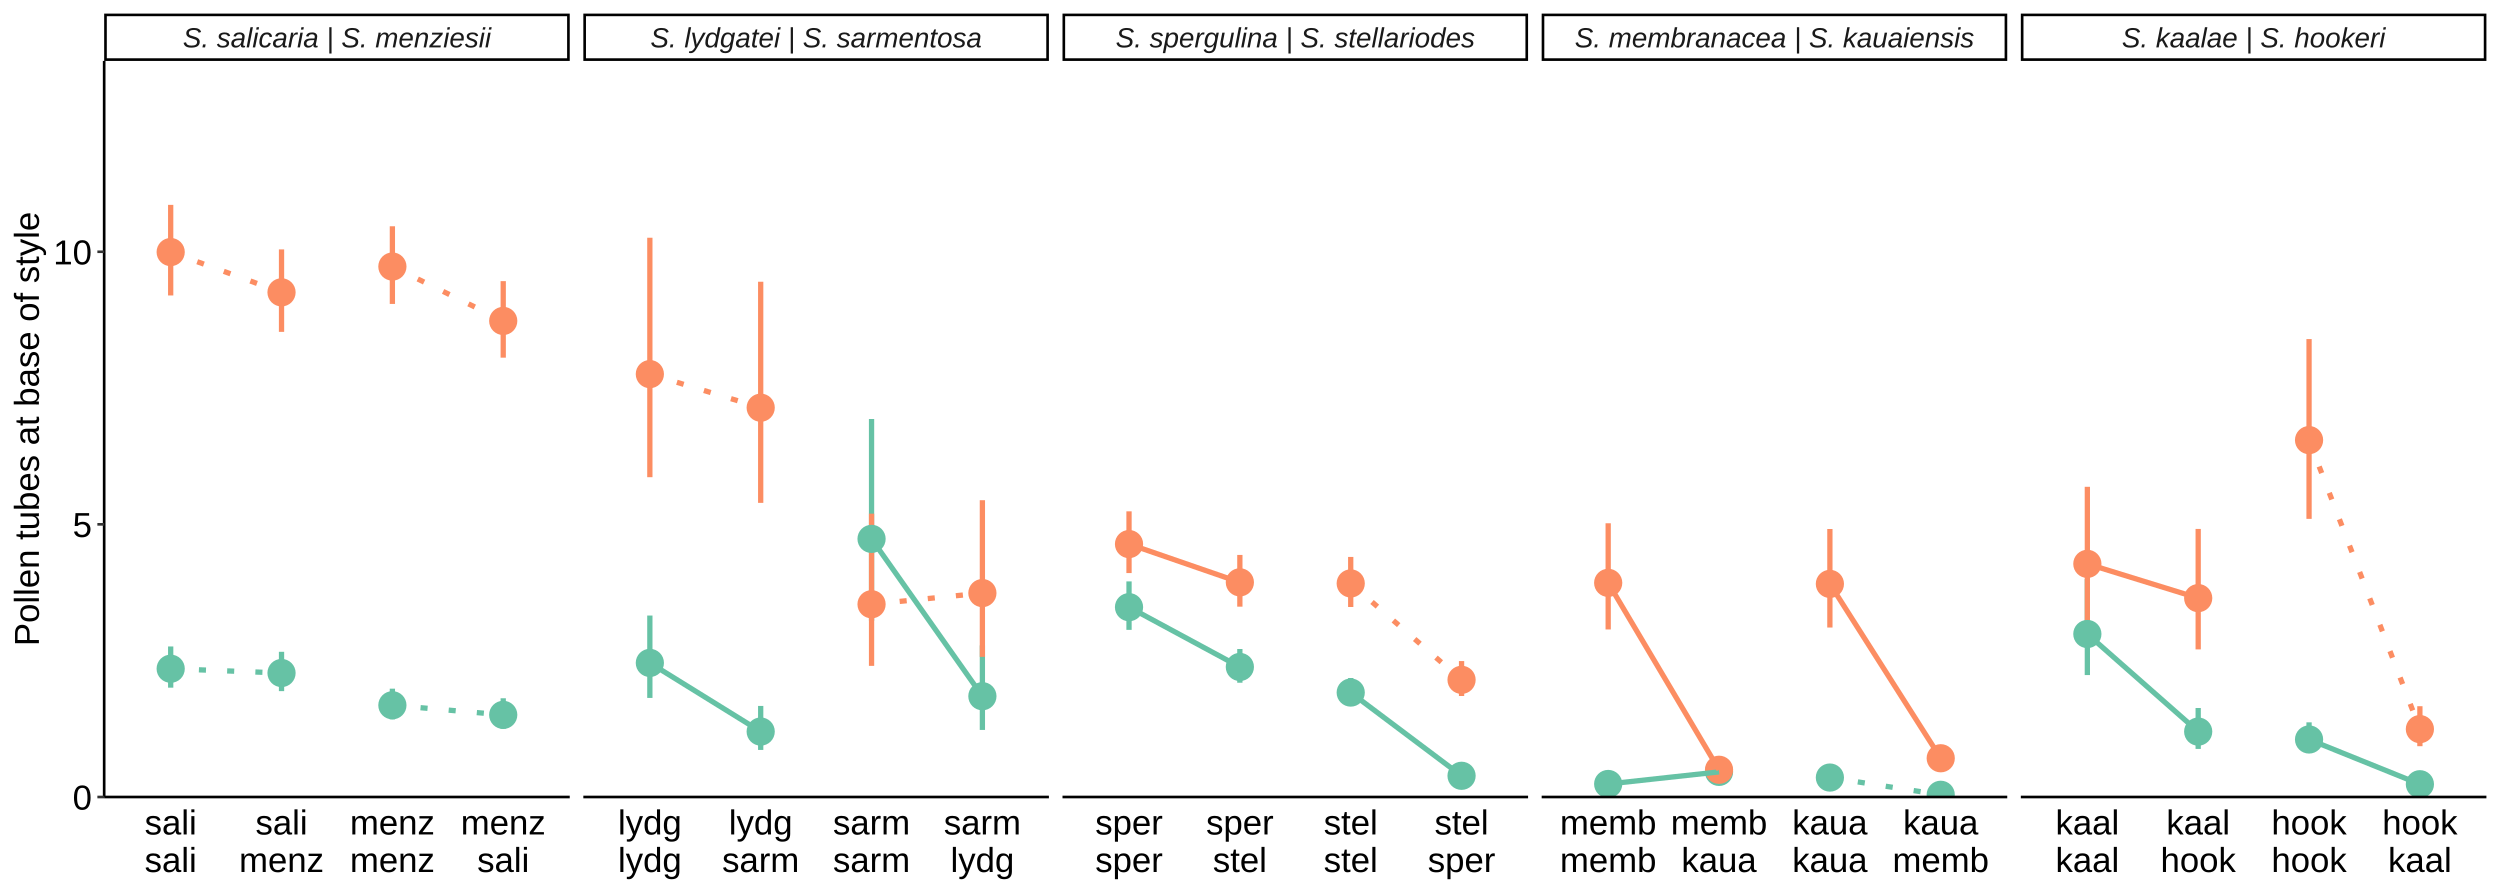
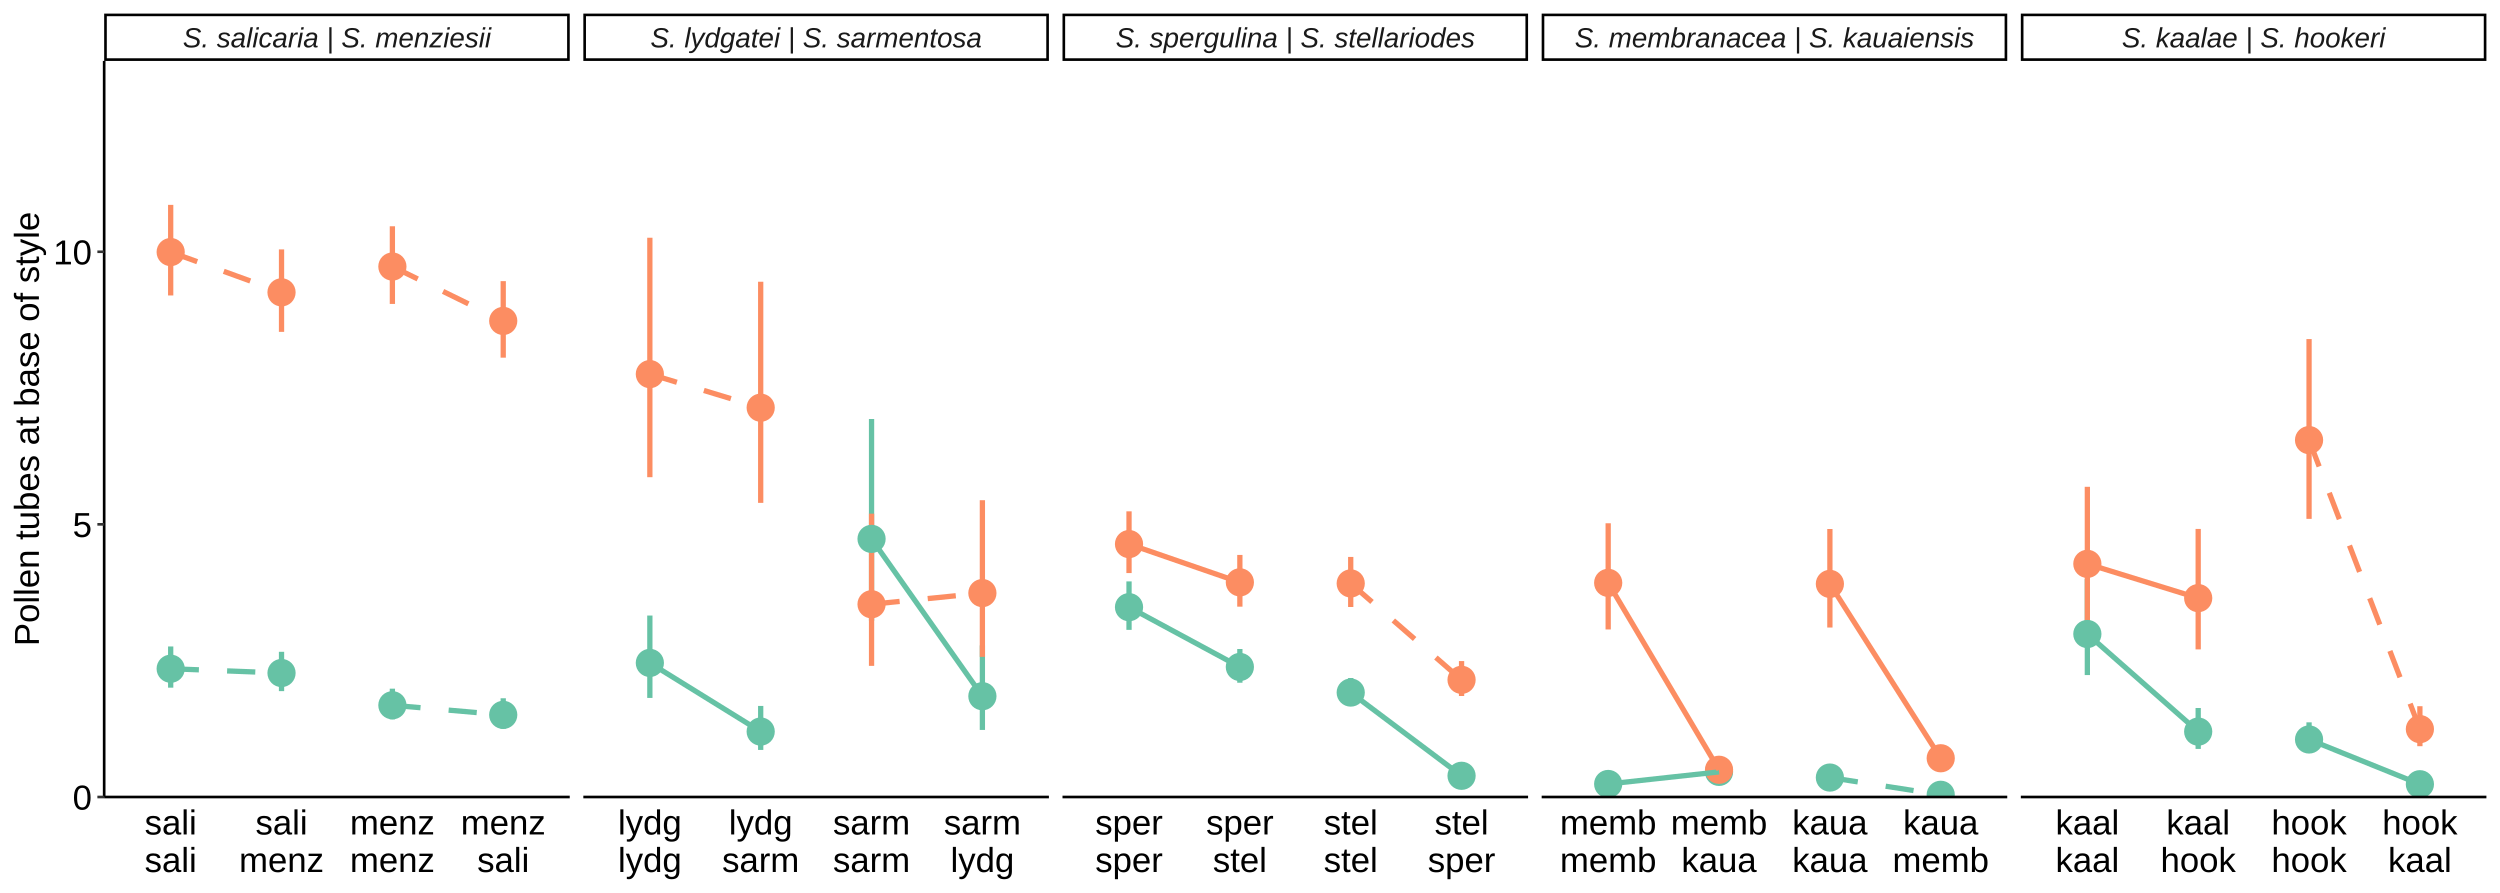
<svg xmlns="http://www.w3.org/2000/svg" class="svglite" width="1008.00pt" height="360.00pt" viewBox="0 0 1008.00 360.00">
  <defs>
    <style type="text/css">
    .svglite line, .svglite polyline, .svglite polygon, .svglite path, .svglite rect, .svglite circle {
      fill: none;
      stroke: #000000;
      stroke-linecap: round;
      stroke-linejoin: round;
      stroke-miterlimit: 10.00;
    }
    .svglite text {
      white-space: pre;
    }
  </style>
  </defs>
  <rect width="100%" height="100%" style="stroke: none; fill: #FFFFFF;" />
  <defs>
    <clipPath id="cpMC4wMHwxMDA4LjAwfDAuMDB8MzYwLjAw">
      <rect x="0.00" y="0.00" width="1008.00" height="360.00" />
    </clipPath>
  </defs>
  <g clip-path="url(#cpMC4wMHwxMDA4LjAwfDAuMDB8MzYwLjAw)">
    <rect x="0" y="0.00" width="1008.00" height="360.00" style="stroke-width: 1.07; stroke: #FFFFFF; fill: #FFFFFF;" />
  </g>
  <defs>
    <clipPath id="cpNDIuMDB8MjI5LjcyfDI0LjU2fDMyMS4zNA==">
      <rect x="42.00" y="24.56" width="187.72" height="296.77" />
    </clipPath>
  </defs>
  <g clip-path="url(#cpNDIuMDB8MjI5LjcyfDI0LjU2fDMyMS4zNA==)">
    <rect x="42.00" y="24.56" width="187.72" height="296.77" style="stroke-width: 1.07; stroke: none; fill: #FFFFFF;" />
    <line x1="68.82" y1="277.28" x2="68.82" y2="260.65" style="stroke-width: 2.13; stroke: #66C2A5; stroke-linecap: butt;" />
    <line x1="68.82" y1="119.14" x2="68.82" y2="82.60" style="stroke-width: 2.13; stroke: #FC8D62; stroke-linecap: butt;" />
    <line x1="113.51" y1="278.67" x2="113.51" y2="262.80" style="stroke-width: 2.13; stroke: #66C2A5; stroke-linecap: butt;" />
    <line x1="113.51" y1="133.82" x2="113.51" y2="100.56" style="stroke-width: 2.13; stroke: #FC8D62; stroke-linecap: butt;" />
    <line x1="158.21" y1="290.03" x2="158.21" y2="277.66" style="stroke-width: 2.13; stroke: #66C2A5; stroke-linecap: butt;" />
    <line x1="158.21" y1="122.55" x2="158.21" y2="91.24" style="stroke-width: 2.13; stroke: #FC8D62; stroke-linecap: butt;" />
    <line x1="202.90" y1="293.82" x2="202.90" y2="281.54" style="stroke-width: 2.13; stroke: #66C2A5; stroke-linecap: butt;" />
    <line x1="202.90" y1="144.20" x2="202.90" y2="113.36" style="stroke-width: 2.13; stroke: #FC8D62; stroke-linecap: butt;" />
    <circle cx="68.82" cy="269.63" r="4.98" style="stroke-width: 1.42; stroke: #66C2A5; fill: #66C2A5;" />
    <circle cx="68.82" cy="101.63" r="4.98" style="stroke-width: 1.42; stroke: #FC8D62; fill: #FC8D62;" />
    <circle cx="113.51" cy="271.36" r="4.98" style="stroke-width: 1.42; stroke: #66C2A5; fill: #66C2A5;" />
    <circle cx="113.51" cy="117.87" r="4.98" style="stroke-width: 1.42; stroke: #FC8D62; fill: #FC8D62;" />
    <circle cx="158.21" cy="284.36" r="4.98" style="stroke-width: 1.42; stroke: #66C2A5; fill: #66C2A5;" />
    <circle cx="158.21" cy="107.47" r="4.98" style="stroke-width: 1.42; stroke: #FC8D62; fill: #FC8D62;" />
    <circle cx="202.90" cy="288.24" r="4.98" style="stroke-width: 1.42; stroke: #66C2A5; fill: #66C2A5;" />
    <circle cx="202.90" cy="129.40" r="4.98" style="stroke-width: 1.42; stroke: #FC8D62; fill: #FC8D62;" />
-     <line x1="68.82" y1="269.63" x2="113.51" y2="271.36" style="stroke-width: 2.13; stroke: #66C2A5; stroke-dasharray: 2.85,8.54; stroke-linecap: butt;" />
-     <line x1="68.82" y1="101.63" x2="113.51" y2="117.87" style="stroke-width: 2.13; stroke: #FC8D62; stroke-dasharray: 2.85,8.54; stroke-linecap: butt;" />
-     <line x1="158.21" y1="284.36" x2="202.90" y2="288.24" style="stroke-width: 2.13; stroke: #66C2A5; stroke-dasharray: 2.85,8.54; stroke-linecap: butt;" />
-     <line x1="158.21" y1="107.47" x2="202.90" y2="129.40" style="stroke-width: 2.13; stroke: #FC8D62; stroke-dasharray: 2.85,8.54; stroke-linecap: butt;" />
+     <line x1="68.82" y1="269.63" x2="113.51" y2="271.36" style="stroke-width: 2.13; stroke: #66C2A5; stroke-dasharray: 11.38,11.38; stroke-linecap: butt;" />
+     <line x1="68.82" y1="101.63" x2="113.51" y2="117.87" style="stroke-width: 2.13; stroke: #FC8D62; stroke-dasharray: 11.38,11.38; stroke-linecap: butt;" />
+     <line x1="158.21" y1="284.36" x2="202.90" y2="288.24" style="stroke-width: 2.13; stroke: #66C2A5; stroke-dasharray: 11.38,11.38; stroke-linecap: butt;" />
+     <line x1="158.21" y1="107.47" x2="202.90" y2="129.40" style="stroke-width: 2.13; stroke: #FC8D62; stroke-dasharray: 11.38,11.38; stroke-linecap: butt;" />
  </g>
  <g clip-path="url(#cpMC4wMHwxMDA4LjAwfDAuMDB8MzYwLjAw)">
</g>
  <defs>
    <clipPath id="cpMjM1LjIwfDQyMi45MnwyNC41NnwzMjEuMzQ=">
      <rect x="235.20" y="24.56" width="187.72" height="296.77" />
    </clipPath>
  </defs>
  <g clip-path="url(#cpMjM1LjIwfDQyMi45MnwyNC41NnwzMjEuMzQ=)">
    <rect x="235.20" y="24.56" width="187.72" height="296.77" style="stroke-width: 1.07; stroke: none; fill: #FFFFFF;" />
    <line x1="262.02" y1="281.41" x2="262.02" y2="248.19" style="stroke-width: 2.13; stroke: #66C2A5; stroke-linecap: butt;" />
    <line x1="262.02" y1="192.42" x2="262.02" y2="95.86" style="stroke-width: 2.13; stroke: #FC8D62; stroke-linecap: butt;" />
    <line x1="306.71" y1="302.38" x2="306.71" y2="284.63" style="stroke-width: 2.13; stroke: #66C2A5; stroke-linecap: butt;" />
    <line x1="306.71" y1="202.76" x2="306.71" y2="113.59" style="stroke-width: 2.13; stroke: #FC8D62; stroke-linecap: butt;" />
    <line x1="351.41" y1="250.27" x2="351.41" y2="168.95" style="stroke-width: 2.13; stroke: #66C2A5; stroke-linecap: butt;" />
    <line x1="351.41" y1="268.48" x2="351.41" y2="207.10" style="stroke-width: 2.13; stroke: #FC8D62; stroke-linecap: butt;" />
    <line x1="396.10" y1="294.32" x2="396.10" y2="260.23" style="stroke-width: 2.13; stroke: #66C2A5; stroke-linecap: butt;" />
    <line x1="396.10" y1="264.85" x2="396.10" y2="201.69" style="stroke-width: 2.13; stroke: #FC8D62; stroke-linecap: butt;" />
    <circle cx="262.02" cy="267.29" r="4.98" style="stroke-width: 1.42; stroke: #66C2A5; fill: #66C2A5;" />
    <circle cx="262.02" cy="150.84" r="4.98" style="stroke-width: 1.42; stroke: #FC8D62; fill: #FC8D62;" />
    <circle cx="306.71" cy="294.96" r="4.98" style="stroke-width: 1.42; stroke: #66C2A5; fill: #66C2A5;" />
    <circle cx="306.71" cy="164.38" r="4.98" style="stroke-width: 1.42; stroke: #FC8D62; fill: #FC8D62;" />
    <circle cx="351.41" cy="217.28" r="4.98" style="stroke-width: 1.42; stroke: #66C2A5; fill: #66C2A5;" />
    <circle cx="351.41" cy="243.63" r="4.98" style="stroke-width: 1.42; stroke: #FC8D62; fill: #FC8D62;" />
    <circle cx="396.10" cy="280.71" r="4.98" style="stroke-width: 1.42; stroke: #66C2A5; fill: #66C2A5;" />
    <circle cx="396.10" cy="239.13" r="4.98" style="stroke-width: 1.42; stroke: #FC8D62; fill: #FC8D62;" />
    <line x1="262.02" y1="267.29" x2="306.71" y2="294.96" style="stroke-width: 2.13; stroke: #66C2A5; stroke-linecap: butt;" />
-     <line x1="262.02" y1="150.84" x2="306.71" y2="164.38" style="stroke-width: 2.13; stroke: #FC8D62; stroke-dasharray: 2.85,8.54; stroke-linecap: butt;" />
+     <line x1="262.02" y1="150.84" x2="306.71" y2="164.38" style="stroke-width: 2.13; stroke: #FC8D62; stroke-dasharray: 11.38,11.38; stroke-linecap: butt;" />
    <line x1="351.41" y1="217.28" x2="396.10" y2="280.71" style="stroke-width: 2.13; stroke: #66C2A5; stroke-linecap: butt;" />
-     <line x1="351.41" y1="243.63" x2="396.10" y2="239.13" style="stroke-width: 2.13; stroke: #FC8D62; stroke-dasharray: 2.85,8.54; stroke-linecap: butt;" />
+     <line x1="351.41" y1="243.63" x2="396.10" y2="239.13" style="stroke-width: 2.13; stroke: #FC8D62; stroke-dasharray: 11.38,11.38; stroke-linecap: butt;" />
  </g>
  <g clip-path="url(#cpMC4wMHwxMDA4LjAwfDAuMDB8MzYwLjAw)">
</g>
  <defs>
    <clipPath id="cpNDI4LjQwfDYxNi4xMnwyNC41NnwzMjEuMzQ=">
      <rect x="428.40" y="24.56" width="187.72" height="296.77" />
    </clipPath>
  </defs>
  <g clip-path="url(#cpNDI4LjQwfDYxNi4xMnwyNC41NnwzMjEuMzQ=)">
    <rect x="428.40" y="24.56" width="187.72" height="296.77" style="stroke-width: 1.07; stroke: none; fill: #FFFFFF;" />
    <line x1="455.22" y1="253.97" x2="455.22" y2="234.41" style="stroke-width: 2.13; stroke: #66C2A5; stroke-linecap: butt;" />
    <line x1="455.22" y1="231.05" x2="455.22" y2="206.17" style="stroke-width: 2.13; stroke: #FC8D62; stroke-linecap: butt;" />
    <line x1="499.91" y1="275.29" x2="499.91" y2="261.68" style="stroke-width: 2.13; stroke: #66C2A5; stroke-linecap: butt;" />
    <line x1="499.91" y1="244.60" x2="499.91" y2="223.74" style="stroke-width: 2.13; stroke: #FC8D62; stroke-linecap: butt;" />
    <line x1="544.61" y1="284.39" x2="544.61" y2="273.36" style="stroke-width: 2.13; stroke: #66C2A5; stroke-linecap: butt;" />
    <line x1="544.61" y1="244.73" x2="544.61" y2="224.56" style="stroke-width: 2.13; stroke: #FC8D62; stroke-linecap: butt;" />
    <line x1="589.30" y1="314.79" x2="589.30" y2="310.21" style="stroke-width: 2.13; stroke: #66C2A5; stroke-linecap: butt;" />
    <line x1="589.30" y1="280.63" x2="589.30" y2="266.54" style="stroke-width: 2.13; stroke: #FC8D62; stroke-linecap: butt;" />
    <circle cx="455.22" cy="244.81" r="4.98" style="stroke-width: 1.42; stroke: #66C2A5; fill: #66C2A5;" />
    <circle cx="455.22" cy="219.37" r="4.98" style="stroke-width: 1.42; stroke: #FC8D62; fill: #FC8D62;" />
    <circle cx="499.91" cy="268.92" r="4.98" style="stroke-width: 1.42; stroke: #66C2A5; fill: #66C2A5;" />
    <circle cx="499.91" cy="234.80" r="4.98" style="stroke-width: 1.42; stroke: #FC8D62; fill: #FC8D62;" />
    <circle cx="544.61" cy="279.24" r="4.98" style="stroke-width: 1.42; stroke: #66C2A5; fill: #66C2A5;" />
    <circle cx="544.61" cy="235.24" r="4.98" style="stroke-width: 1.42; stroke: #FC8D62; fill: #FC8D62;" />
    <circle cx="589.30" cy="312.80" r="4.98" style="stroke-width: 1.42; stroke: #66C2A5; fill: #66C2A5;" />
    <circle cx="589.30" cy="274.11" r="4.98" style="stroke-width: 1.42; stroke: #FC8D62; fill: #FC8D62;" />
    <line x1="455.22" y1="244.81" x2="499.91" y2="268.92" style="stroke-width: 2.13; stroke: #66C2A5; stroke-linecap: butt;" />
    <line x1="455.22" y1="219.37" x2="499.91" y2="234.80" style="stroke-width: 2.13; stroke: #FC8D62; stroke-linecap: butt;" />
    <line x1="544.61" y1="279.24" x2="589.30" y2="312.80" style="stroke-width: 2.13; stroke: #66C2A5; stroke-linecap: butt;" />
-     <line x1="544.61" y1="235.24" x2="589.30" y2="274.11" style="stroke-width: 2.13; stroke: #FC8D62; stroke-dasharray: 2.85,8.54; stroke-linecap: butt;" />
+     <line x1="544.61" y1="235.24" x2="589.30" y2="274.11" style="stroke-width: 2.13; stroke: #FC8D62; stroke-dasharray: 11.38,11.38; stroke-linecap: butt;" />
  </g>
  <g clip-path="url(#cpMC4wMHwxMDA4LjAwfDAuMDB8MzYwLjAw)">
</g>
  <defs>
    <clipPath id="cpNjIxLjYwfDgwOS4zMnwyNC41NnwzMjEuMzQ=">
      <rect x="621.60" y="24.56" width="187.72" height="296.77" />
    </clipPath>
  </defs>
  <g clip-path="url(#cpNjIxLjYwfDgwOS4zMnwyNC41NnwzMjEuMzQ=)">
    <rect x="621.60" y="24.56" width="187.72" height="296.77" style="stroke-width: 1.07; stroke: none; fill: #FFFFFF;" />
    <line x1="648.42" y1="317.62" x2="648.42" y2="313.95" style="stroke-width: 2.13; stroke: #66C2A5; stroke-linecap: butt;" />
    <line x1="648.42" y1="253.81" x2="648.42" y2="210.97" style="stroke-width: 2.13; stroke: #FC8D62; stroke-linecap: butt;" />
    <line x1="693.11" y1="313.66" x2="693.11" y2="307.99" style="stroke-width: 2.13; stroke: #66C2A5; stroke-linecap: butt;" />
    <line x1="693.11" y1="313.03" x2="693.11" y2="306.85" style="stroke-width: 2.13; stroke: #FC8D62; stroke-linecap: butt;" />
    <line x1="737.81" y1="315.53" x2="737.81" y2="310.78" style="stroke-width: 2.13; stroke: #66C2A5; stroke-linecap: butt;" />
    <line x1="737.81" y1="253.03" x2="737.81" y2="213.28" style="stroke-width: 2.13; stroke: #FC8D62; stroke-linecap: butt;" />
    <line x1="782.50" y1="320.84" x2="782.50" y2="319.77" style="stroke-width: 2.13; stroke: #66C2A5; stroke-linecap: butt;" />
    <line x1="782.50" y1="309.62" x2="782.50" y2="300.53" style="stroke-width: 2.13; stroke: #FC8D62; stroke-linecap: butt;" />
    <circle cx="648.42" cy="316.10" r="4.98" style="stroke-width: 1.42; stroke: #66C2A5; fill: #66C2A5;" />
    <circle cx="648.42" cy="235.01" r="4.98" style="stroke-width: 1.42; stroke: #FC8D62; fill: #FC8D62;" />
    <circle cx="693.11" cy="311.22" r="4.98" style="stroke-width: 1.42; stroke: #66C2A5; fill: #66C2A5;" />
    <circle cx="693.11" cy="310.37" r="4.98" style="stroke-width: 1.42; stroke: #FC8D62; fill: #FC8D62;" />
    <circle cx="737.81" cy="313.51" r="4.98" style="stroke-width: 1.42; stroke: #66C2A5; fill: #66C2A5;" />
    <circle cx="737.81" cy="235.43" r="4.98" style="stroke-width: 1.42; stroke: #FC8D62; fill: #FC8D62;" />
    <circle cx="782.50" cy="320.46" r="4.98" style="stroke-width: 1.42; stroke: #66C2A5; fill: #66C2A5;" />
    <circle cx="782.50" cy="305.73" r="4.98" style="stroke-width: 1.42; stroke: #FC8D62; fill: #FC8D62;" />
    <line x1="648.42" y1="316.10" x2="693.11" y2="311.22" style="stroke-width: 2.13; stroke: #66C2A5; stroke-linecap: butt;" />
    <line x1="648.42" y1="235.01" x2="693.11" y2="310.37" style="stroke-width: 2.13; stroke: #FC8D62; stroke-linecap: butt;" />
-     <line x1="737.81" y1="313.51" x2="782.50" y2="320.46" style="stroke-width: 2.13; stroke: #66C2A5; stroke-dasharray: 2.85,8.54; stroke-linecap: butt;" />
+     <line x1="737.81" y1="313.51" x2="782.50" y2="320.46" style="stroke-width: 2.13; stroke: #66C2A5; stroke-dasharray: 11.38,11.38; stroke-linecap: butt;" />
    <line x1="737.81" y1="235.43" x2="782.50" y2="305.73" style="stroke-width: 2.13; stroke: #FC8D62; stroke-linecap: butt;" />
  </g>
  <g clip-path="url(#cpMC4wMHwxMDA4LjAwfDAuMDB8MzYwLjAw)">
</g>
  <defs>
    <clipPath id="cpODE0LjgwfDEwMDIuNTJ8MjQuNTZ8MzIxLjM0">
      <rect x="814.80" y="24.56" width="187.72" height="296.77" />
    </clipPath>
  </defs>
  <g clip-path="url(#cpODE0LjgwfDEwMDIuNTJ8MjQuNTZ8MzIxLjM0)">
    <rect x="814.80" y="24.56" width="187.72" height="296.77" style="stroke-width: 1.07; stroke: none; fill: #FFFFFF;" />
    <line x1="841.62" y1="272.20" x2="841.62" y2="233.47" style="stroke-width: 2.13; stroke: #66C2A5; stroke-linecap: butt;" />
    <line x1="841.62" y1="250.69" x2="841.62" y2="196.29" style="stroke-width: 2.13; stroke: #FC8D62; stroke-linecap: butt;" />
    <line x1="886.31" y1="301.97" x2="886.31" y2="285.46" style="stroke-width: 2.13; stroke: #66C2A5; stroke-linecap: butt;" />
    <line x1="886.31" y1="261.85" x2="886.31" y2="213.26" style="stroke-width: 2.13; stroke: #FC8D62; stroke-linecap: butt;" />
    <line x1="931.01" y1="303.49" x2="931.01" y2="291.24" style="stroke-width: 2.13; stroke: #66C2A5; stroke-linecap: butt;" />
    <line x1="931.01" y1="209.21" x2="931.01" y2="136.70" style="stroke-width: 2.13; stroke: #FC8D62; stroke-linecap: butt;" />
    <line x1="975.70" y1="317.68" x2="975.70" y2="314.11" style="stroke-width: 2.13; stroke: #66C2A5; stroke-linecap: butt;" />
    <line x1="975.70" y1="300.88" x2="975.70" y2="284.75" style="stroke-width: 2.13; stroke: #FC8D62; stroke-linecap: butt;" />
    <circle cx="841.62" cy="255.63" r="4.98" style="stroke-width: 1.42; stroke: #66C2A5; fill: #66C2A5;" />
    <circle cx="841.62" cy="227.35" r="4.98" style="stroke-width: 1.42; stroke: #FC8D62; fill: #FC8D62;" />
    <circle cx="886.31" cy="294.98" r="4.98" style="stroke-width: 1.42; stroke: #66C2A5; fill: #66C2A5;" />
    <circle cx="886.31" cy="241.16" r="4.98" style="stroke-width: 1.42; stroke: #FC8D62; fill: #FC8D62;" />
    <circle cx="931.01" cy="298.16" r="4.98" style="stroke-width: 1.42; stroke: #66C2A5; fill: #66C2A5;" />
    <circle cx="931.01" cy="177.45" r="4.98" style="stroke-width: 1.42; stroke: #FC8D62; fill: #FC8D62;" />
    <circle cx="975.70" cy="316.20" r="4.98" style="stroke-width: 1.42; stroke: #66C2A5; fill: #66C2A5;" />
    <circle cx="975.70" cy="293.98" r="4.98" style="stroke-width: 1.42; stroke: #FC8D62; fill: #FC8D62;" />
    <line x1="841.62" y1="255.63" x2="886.31" y2="294.98" style="stroke-width: 2.13; stroke: #66C2A5; stroke-linecap: butt;" />
    <line x1="841.62" y1="227.35" x2="886.31" y2="241.16" style="stroke-width: 2.13; stroke: #FC8D62; stroke-linecap: butt;" />
    <line x1="931.01" y1="298.16" x2="975.70" y2="316.20" style="stroke-width: 2.13; stroke: #66C2A5; stroke-linecap: butt;" />
-     <line x1="931.01" y1="177.45" x2="975.70" y2="293.98" style="stroke-width: 2.13; stroke: #FC8D62; stroke-dasharray: 2.85,8.54; stroke-linecap: butt;" />
+     <line x1="931.01" y1="177.45" x2="975.70" y2="293.98" style="stroke-width: 2.13; stroke: #FC8D62; stroke-dasharray: 11.38,11.38; stroke-linecap: butt;" />
  </g>
  <g clip-path="url(#cpMC4wMHwxMDA4LjAwfDAuMDB8MzYwLjAw)">
</g>
  <defs>
    <clipPath id="cpNDIuMDB8MjI5LjcyfDUuNDh8MjQuNTY=">
      <rect x="42.00" y="5.48" width="187.72" height="19.09" />
    </clipPath>
  </defs>
  <g clip-path="url(#cpNDIuMDB8MjI5LjcyfDUuNDh8MjQuNTY=)">
    <rect x="42.00" y="5.48" width="187.72" height="19.09" style="stroke-width: 2.13; fill: #FFFFFF;" />
    <text x="135.86" y="19.10" text-anchor="middle" style="font-size: 11.20px; font-style: italic;fill: #1A1A1A; font-family: &quot;Arial&quot;;">S. salicaria | S. menziesii</text>
  </g>
  <g clip-path="url(#cpMC4wMHwxMDA4LjAwfDAuMDB8MzYwLjAw)">
</g>
  <defs>
    <clipPath id="cpMjM1LjIwfDQyMi45Mnw1LjQ4fDI0LjU2">
      <rect x="235.20" y="5.48" width="187.72" height="19.09" />
    </clipPath>
  </defs>
  <g clip-path="url(#cpMjM1LjIwfDQyMi45Mnw1LjQ4fDI0LjU2)">
    <rect x="235.20" y="5.48" width="187.72" height="19.09" style="stroke-width: 2.13; fill: #FFFFFF;" />
    <text x="329.06" y="19.10" text-anchor="middle" style="font-size: 11.20px; font-style: italic;fill: #1A1A1A; font-family: &quot;Arial&quot;;">S. lydgatei | S. sarmentosa</text>
  </g>
  <g clip-path="url(#cpMC4wMHwxMDA4LjAwfDAuMDB8MzYwLjAw)">
</g>
  <defs>
    <clipPath id="cpNDI4LjQwfDYxNi4xMnw1LjQ4fDI0LjU2">
      <rect x="428.40" y="5.48" width="187.72" height="19.09" />
    </clipPath>
  </defs>
  <g clip-path="url(#cpNDI4LjQwfDYxNi4xMnw1LjQ4fDI0LjU2)">
    <rect x="428.40" y="5.48" width="187.72" height="19.09" style="stroke-width: 2.13; fill: #FFFFFF;" />
    <text x="522.26" y="19.10" text-anchor="middle" style="font-size: 11.20px; font-style: italic;fill: #1A1A1A; font-family: &quot;Arial&quot;;">S. spergulina | S. stellariodes</text>
  </g>
  <g clip-path="url(#cpMC4wMHwxMDA4LjAwfDAuMDB8MzYwLjAw)">
</g>
  <defs>
    <clipPath id="cpNjIxLjYwfDgwOS4zMnw1LjQ4fDI0LjU2">
      <rect x="621.60" y="5.48" width="187.72" height="19.09" />
    </clipPath>
  </defs>
  <g clip-path="url(#cpNjIxLjYwfDgwOS4zMnw1LjQ4fDI0LjU2)">
    <rect x="621.60" y="5.48" width="187.72" height="19.09" style="stroke-width: 2.13; fill: #FFFFFF;" />
    <text x="715.46" y="19.10" text-anchor="middle" style="font-size: 11.20px; font-style: italic;fill: #1A1A1A; font-family: &quot;Arial&quot;;">S. membranacea | S. kauaiensis</text>
  </g>
  <g clip-path="url(#cpMC4wMHwxMDA4LjAwfDAuMDB8MzYwLjAw)">
</g>
  <defs>
    <clipPath id="cpODE0LjgwfDEwMDIuNTJ8NS40OHwyNC41Ng==">
      <rect x="814.80" y="5.48" width="187.72" height="19.09" />
    </clipPath>
  </defs>
  <g clip-path="url(#cpODE0LjgwfDEwMDIuNTJ8NS40OHwyNC41Ng==)">
    <rect x="814.80" y="5.48" width="187.72" height="19.09" style="stroke-width: 2.13; fill: #FFFFFF;" />
    <text x="908.66" y="19.10" text-anchor="middle" style="font-size: 11.20px; font-style: italic;fill: #1A1A1A; font-family: &quot;Arial&quot;;">S. kaalae | S. hookeri</text>
  </g>
  <g clip-path="url(#cpMC4wMHwxMDA4LjAwfDAuMDB8MzYwLjAw)">
    <polyline points="42.00,321.34 229.72,321.34 " style="stroke-width: 1.07; stroke-linecap: butt;" />
    <text x="68.82" y="336.47" text-anchor="middle" style="font-size: 14.00px; font-family: &quot;Arial&quot;;">sali</text>
    <text x="68.82" y="351.59" text-anchor="middle" style="font-size: 14.00px; font-family: &quot;Arial&quot;;">sali</text>
    <text x="113.51" y="336.47" text-anchor="middle" style="font-size: 14.00px; font-family: &quot;Arial&quot;;">sali</text>
    <text x="113.51" y="351.59" text-anchor="middle" style="font-size: 14.00px; font-family: &quot;Arial&quot;;">menz</text>
    <text x="158.21" y="336.47" text-anchor="middle" style="font-size: 14.00px; font-family: &quot;Arial&quot;;">menz</text>
    <text x="158.21" y="351.59" text-anchor="middle" style="font-size: 14.00px; font-family: &quot;Arial&quot;;">menz</text>
    <text x="202.90" y="336.47" text-anchor="middle" style="font-size: 14.00px; font-family: &quot;Arial&quot;;">menz</text>
    <text x="202.90" y="351.59" text-anchor="middle" style="font-size: 14.00px; font-family: &quot;Arial&quot;;">sali</text>
    <polyline points="235.20,321.34 422.92,321.34 " style="stroke-width: 1.07; stroke-linecap: butt;" />
    <text x="262.02" y="336.47" text-anchor="middle" style="font-size: 14.00px; font-family: &quot;Arial&quot;;">lydg</text>
    <text x="262.02" y="351.59" text-anchor="middle" style="font-size: 14.00px; font-family: &quot;Arial&quot;;">lydg</text>
    <text x="306.71" y="336.47" text-anchor="middle" style="font-size: 14.00px; font-family: &quot;Arial&quot;;">lydg</text>
    <text x="306.71" y="351.59" text-anchor="middle" style="font-size: 14.00px; font-family: &quot;Arial&quot;;">sarm</text>
    <text x="351.41" y="336.47" text-anchor="middle" style="font-size: 14.00px; font-family: &quot;Arial&quot;;">sarm</text>
    <text x="351.41" y="351.59" text-anchor="middle" style="font-size: 14.00px; font-family: &quot;Arial&quot;;">sarm</text>
    <text x="396.10" y="336.47" text-anchor="middle" style="font-size: 14.00px; font-family: &quot;Arial&quot;;">sarm</text>
    <text x="396.10" y="351.59" text-anchor="middle" style="font-size: 14.00px; font-family: &quot;Arial&quot;;">lydg</text>
    <polyline points="428.40,321.34 616.12,321.34 " style="stroke-width: 1.07; stroke-linecap: butt;" />
    <text x="455.22" y="336.47" text-anchor="middle" style="font-size: 14.00px; font-family: &quot;Arial&quot;;">sper</text>
    <text x="455.22" y="351.59" text-anchor="middle" style="font-size: 14.00px; font-family: &quot;Arial&quot;;">sper</text>
    <text x="499.91" y="336.47" text-anchor="middle" style="font-size: 14.00px; font-family: &quot;Arial&quot;;">sper</text>
    <text x="499.91" y="351.59" text-anchor="middle" style="font-size: 14.00px; font-family: &quot;Arial&quot;;">stel</text>
    <text x="544.61" y="336.47" text-anchor="middle" style="font-size: 14.00px; font-family: &quot;Arial&quot;;">stel</text>
    <text x="544.61" y="351.59" text-anchor="middle" style="font-size: 14.00px; font-family: &quot;Arial&quot;;">stel</text>
    <text x="589.30" y="336.47" text-anchor="middle" style="font-size: 14.00px; font-family: &quot;Arial&quot;;">stel</text>
    <text x="589.30" y="351.59" text-anchor="middle" style="font-size: 14.00px; font-family: &quot;Arial&quot;;">sper</text>
    <polyline points="621.60,321.34 809.32,321.34 " style="stroke-width: 1.07; stroke-linecap: butt;" />
    <text x="648.42" y="336.47" text-anchor="middle" style="font-size: 14.00px; font-family: &quot;Arial&quot;;">memb</text>
    <text x="648.42" y="351.59" text-anchor="middle" style="font-size: 14.00px; font-family: &quot;Arial&quot;;">memb</text>
    <text x="693.11" y="336.47" text-anchor="middle" style="font-size: 14.00px; font-family: &quot;Arial&quot;;">memb</text>
    <text x="693.11" y="351.59" text-anchor="middle" style="font-size: 14.00px; font-family: &quot;Arial&quot;;">kaua</text>
    <text x="737.81" y="336.47" text-anchor="middle" style="font-size: 14.00px; font-family: &quot;Arial&quot;;">kaua</text>
    <text x="737.81" y="351.59" text-anchor="middle" style="font-size: 14.00px; font-family: &quot;Arial&quot;;">kaua</text>
    <text x="782.50" y="336.47" text-anchor="middle" style="font-size: 14.00px; font-family: &quot;Arial&quot;;">kaua</text>
    <text x="782.50" y="351.59" text-anchor="middle" style="font-size: 14.00px; font-family: &quot;Arial&quot;;">memb</text>
    <polyline points="814.80,321.34 1002.52,321.34 " style="stroke-width: 1.07; stroke-linecap: butt;" />
    <text x="841.62" y="336.47" text-anchor="middle" style="font-size: 14.00px; font-family: &quot;Arial&quot;;">kaal</text>
    <text x="841.62" y="351.59" text-anchor="middle" style="font-size: 14.00px; font-family: &quot;Arial&quot;;">kaal</text>
    <text x="886.31" y="336.47" text-anchor="middle" style="font-size: 14.00px; font-family: &quot;Arial&quot;;">kaal</text>
    <text x="886.31" y="351.59" text-anchor="middle" style="font-size: 14.00px; font-family: &quot;Arial&quot;;">hook</text>
    <text x="931.01" y="336.47" text-anchor="middle" style="font-size: 14.00px; font-family: &quot;Arial&quot;;">hook</text>
    <text x="931.01" y="351.59" text-anchor="middle" style="font-size: 14.00px; font-family: &quot;Arial&quot;;">hook</text>
    <text x="975.70" y="336.47" text-anchor="middle" style="font-size: 14.00px; font-family: &quot;Arial&quot;;">hook</text>
    <text x="975.70" y="351.59" text-anchor="middle" style="font-size: 14.00px; font-family: &quot;Arial&quot;;">kaal</text>
    <polyline points="42.00,321.34 42.00,24.56 " style="stroke-width: 1.07; stroke-linecap: butt;" />
    <text x="37.07" y="326.44" text-anchor="end" style="font-size: 14.00px; font-family: &quot;Arial&quot;;">0</text>
    <text x="37.07" y="216.52" text-anchor="end" style="font-size: 14.00px; font-family: &quot;Arial&quot;;">5</text>
    <text x="37.07" y="106.61" text-anchor="end" style="font-size: 14.00px; font-family: &quot;Arial&quot;;">10</text>
    <polyline points="39.26,321.34 42.00,321.34 " style="stroke-width: 1.07; stroke: #333333; stroke-linecap: butt;" />
    <polyline points="39.26,211.42 42.00,211.42 " style="stroke-width: 1.07; stroke: #333333; stroke-linecap: butt;" />
    <polyline points="39.26,101.51 42.00,101.51 " style="stroke-width: 1.07; stroke: #333333; stroke-linecap: butt;" />
    <text transform="translate(15.68,172.95) rotate(-90)" text-anchor="middle" style="font-size: 14.00px; font-family: &quot;Arial&quot;;">Pollen tubes at base of style</text>
  </g>
</svg>
